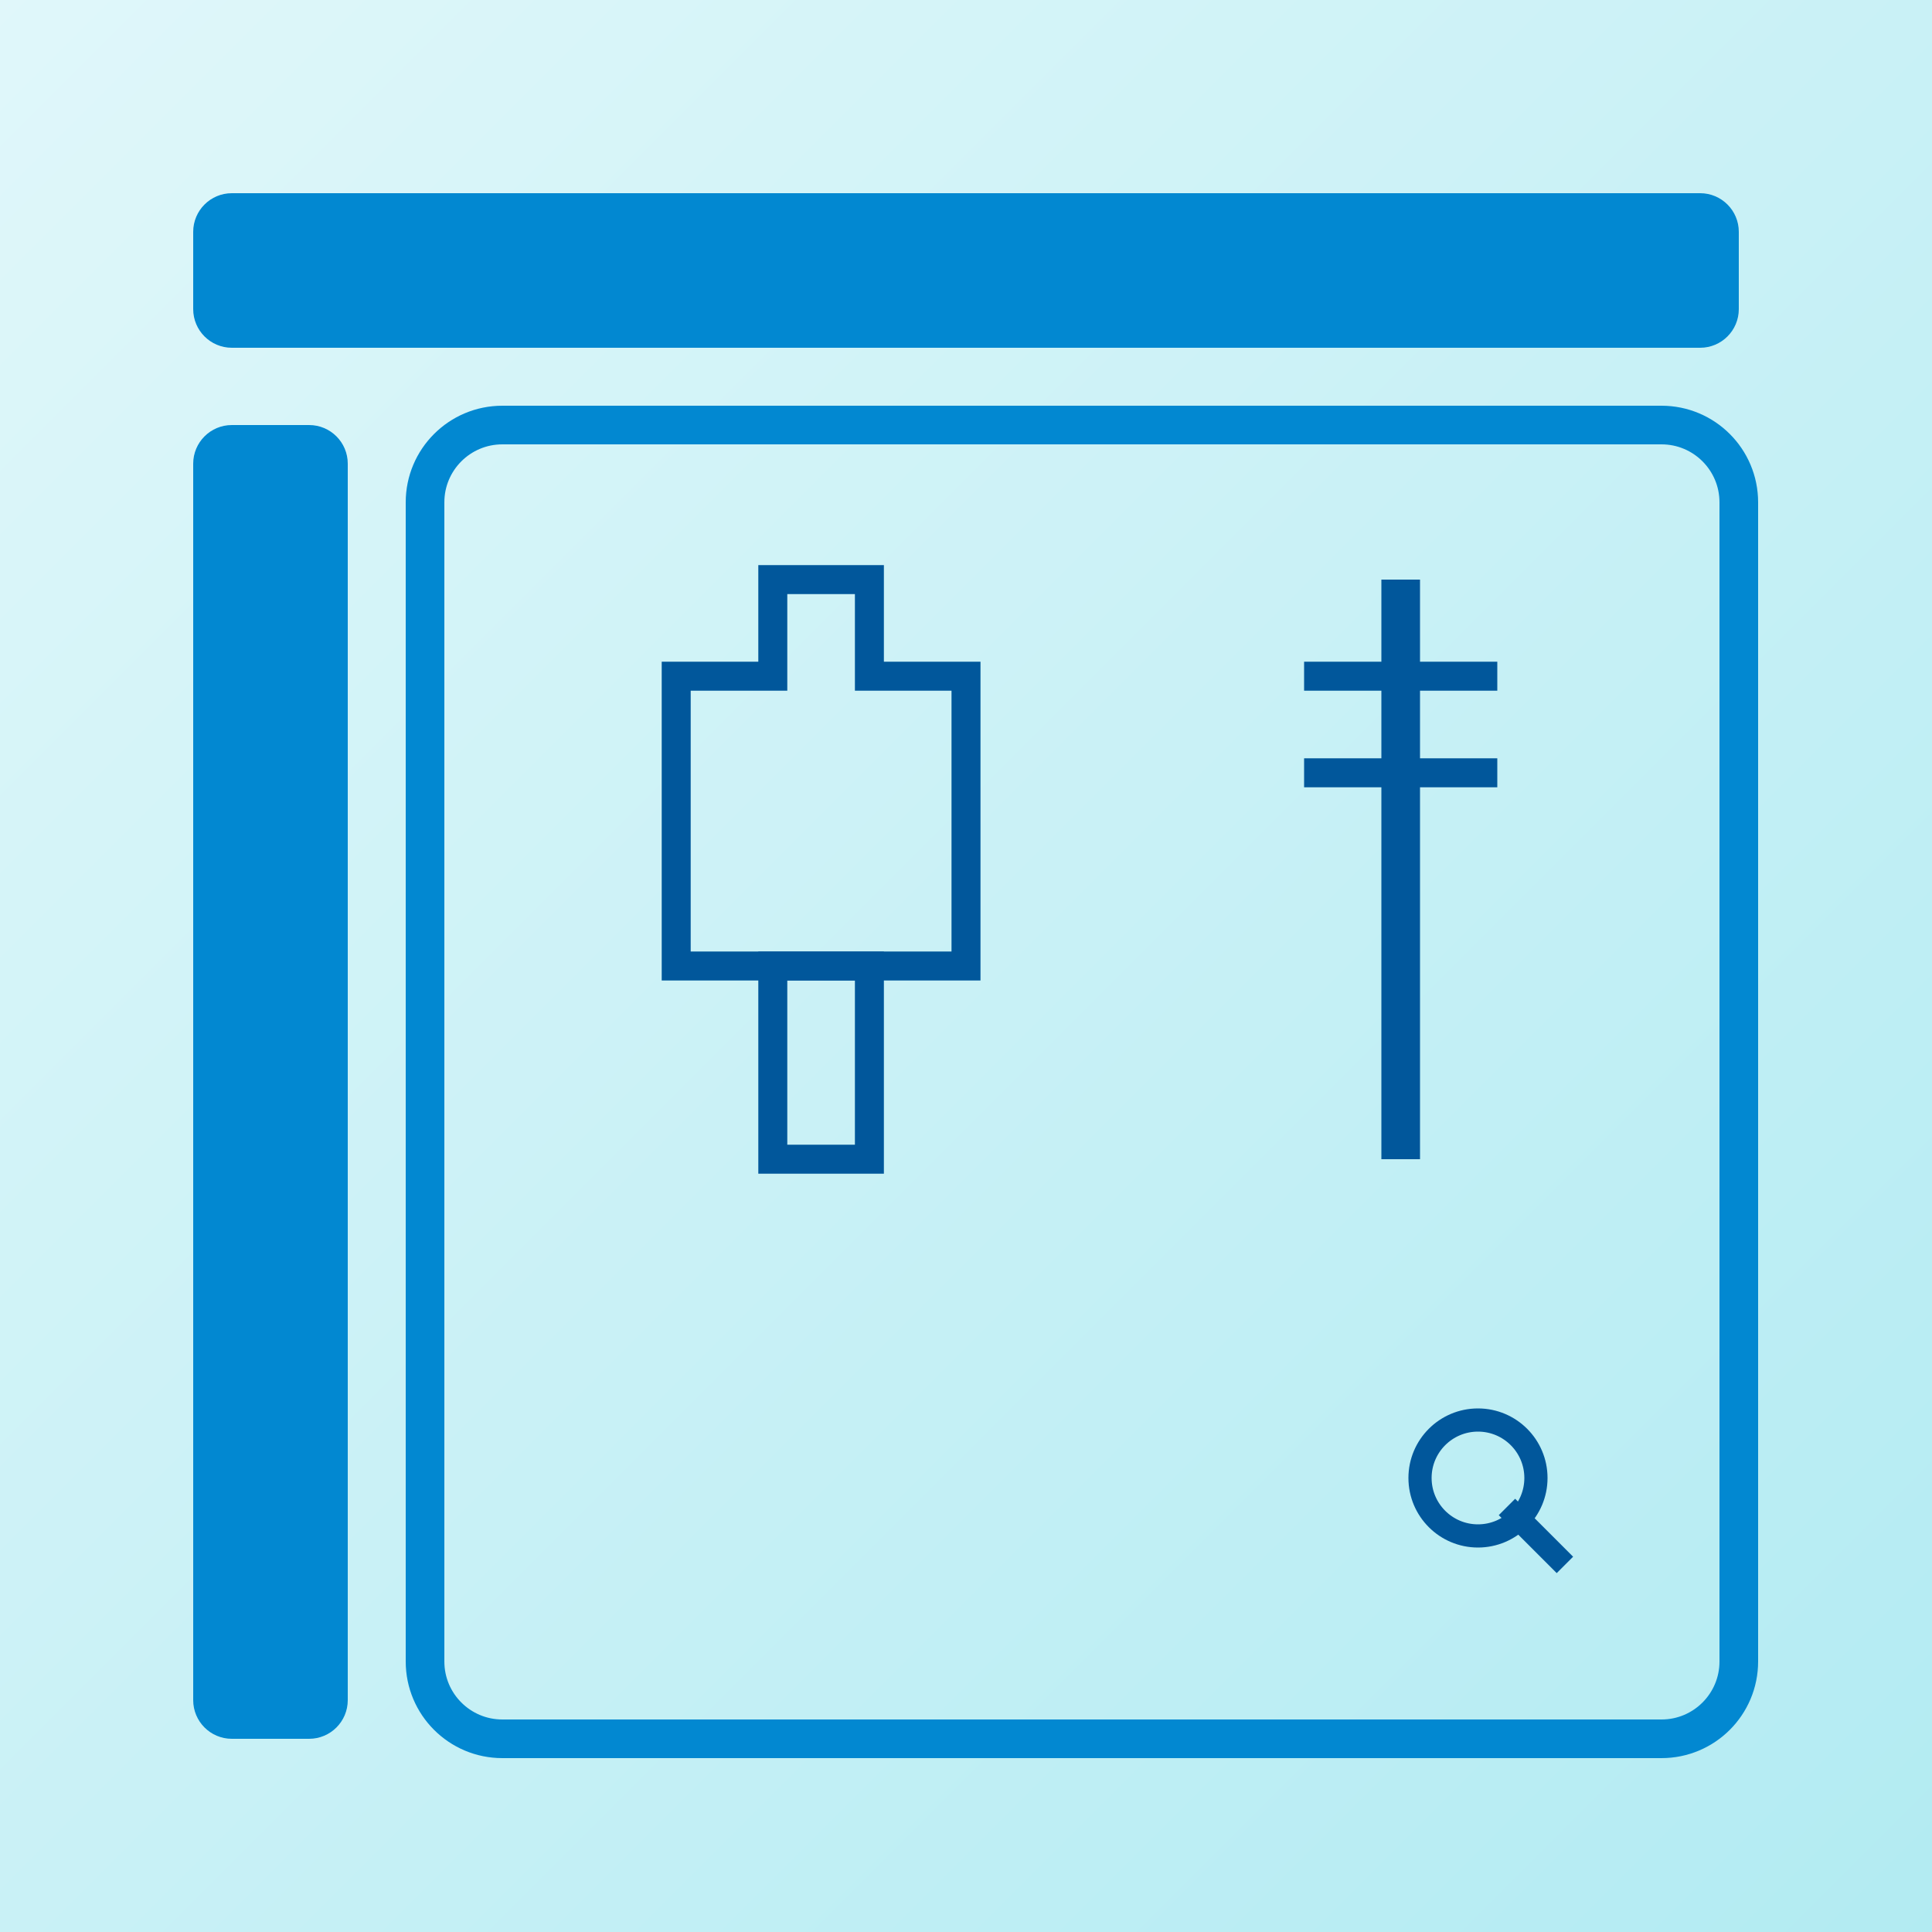
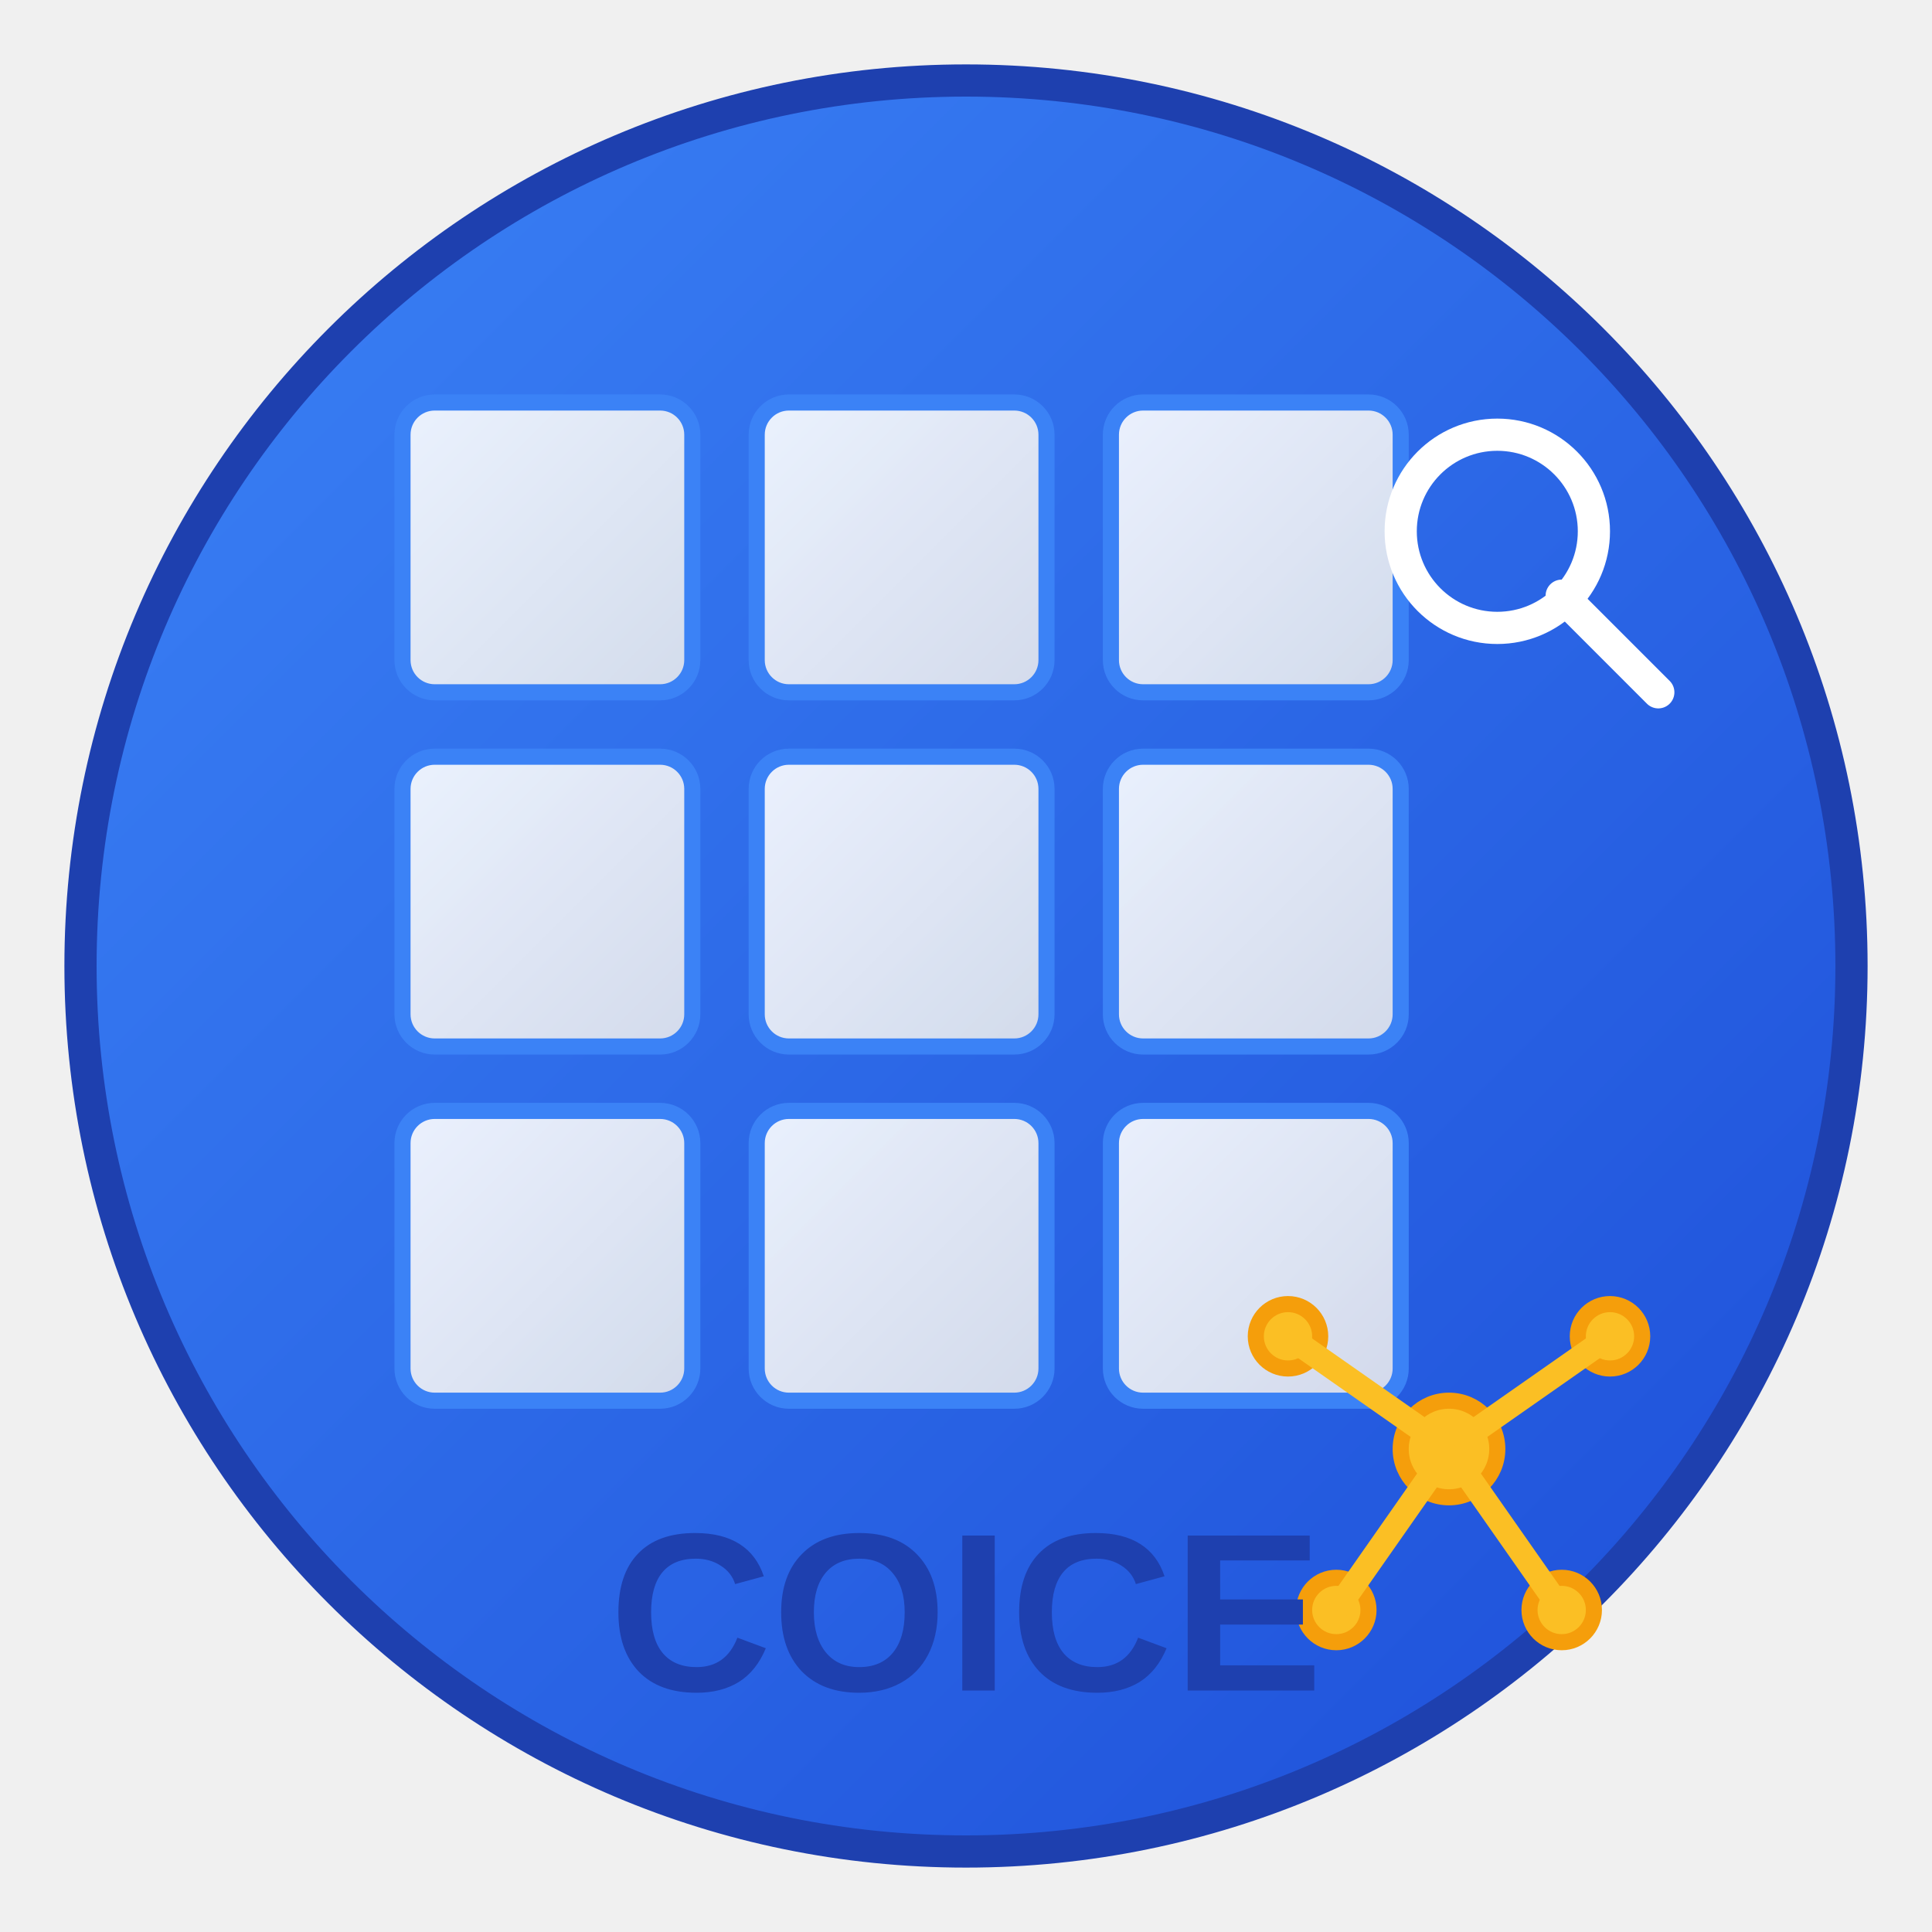
- <svg xmlns="http://www.w3.org/2000/svg" viewBox="0 0 100 100" width="100" height="100">
+ <svg xmlns="http://www.w3.org/2000/svg" viewBox="0 0 120 120" width="120" height="120">
  <defs>
-     <linearGradient id="grad" x1="0%" y1="0%" x2="100%" y2="100%">
-       <stop offset="0%" style="stop-color:#e0f7fa;stop-opacity:1" />
-       <stop offset="100%" style="stop-color:#b2ebf2;stop-opacity:1" />
+     <linearGradient id="bgGrad" x1="0%" y1="0%" x2="100%" y2="100%">
+       <stop offset="0%" style="stop-color:#3b82f6;stop-opacity:1" />
+       <stop offset="100%" style="stop-color:#1d4ed8;stop-opacity:1" />
+     </linearGradient>
+     <linearGradient id="imageGrad" x1="0%" y1="0%" x2="100%" y2="100%">
+       <stop offset="0%" style="stop-color:#ffffff;stop-opacity:0.9" />
+       <stop offset="100%" style="stop-color:#e5e7eb;stop-opacity:0.9" />
    </linearGradient>
  </defs>
-   <rect x="0" y="0" width="100" height="100" fill="url(#grad)" />
-   <rect x="10" y="10" width="80" height="8" rx="2" fill="#0288d1" />
-   <rect x="10" y="22" width="8" height="68" rx="2" fill="#0288d1" />
-   <rect x="22" y="22" width="68" height="68" rx="4" fill="none" stroke="#0288d1" stroke-width="2" />
-   <g transform="translate(30, 30) scale(0.5)">
-     <path d="M10,40 L10,10 L20,10 L20,0 L30,0 L30,10 L40,10 L40,40 Z" fill="none" stroke="#01579b" stroke-width="3" />
-     <rect x="20" y="40" width="10" height="20" fill="none" stroke="#01579b" stroke-width="3" />
+   <circle cx="60" cy="60" r="55" fill="url(#bgGrad)" stroke="#1e40af" stroke-width="2" />
+   <g transform="translate(25, 25)">
+     <rect x="0" y="0" width="18" height="18" rx="2" fill="url(#imageGrad)" stroke="#3b82f6" stroke-width="1" />
+     <rect x="22" y="0" width="18" height="18" rx="2" fill="url(#imageGrad)" stroke="#3b82f6" stroke-width="1" />
+     <rect x="44" y="0" width="18" height="18" rx="2" fill="url(#imageGrad)" stroke="#3b82f6" stroke-width="1" />
+     <rect x="0" y="22" width="18" height="18" rx="2" fill="url(#imageGrad)" stroke="#3b82f6" stroke-width="1" />
+     <rect x="22" y="22" width="18" height="18" rx="2" fill="url(#imageGrad)" stroke="#3b82f6" stroke-width="1" />
+     <rect x="44" y="22" width="18" height="18" rx="2" fill="url(#imageGrad)" stroke="#3b82f6" stroke-width="1" />
+     <rect x="0" y="44" width="18" height="18" rx="2" fill="url(#imageGrad)" stroke="#3b82f6" stroke-width="1" />
+     <rect x="22" y="44" width="18" height="18" rx="2" fill="url(#imageGrad)" stroke="#3b82f6" stroke-width="1" />
+     <rect x="44" y="44" width="18" height="18" rx="2" fill="url(#imageGrad)" stroke="#3b82f6" stroke-width="1" />
  </g>
-   <g transform="translate(60, 30) scale(0.5)">
-     <line x1="25" y1="0" x2="25" y2="60" stroke="#01579b" stroke-width="4" />
-     <line x1="15" y1="10" x2="35" y2="10" stroke="#01579b" stroke-width="3" />
-     <line x1="15" y1="20" x2="35" y2="20" stroke="#01579b" stroke-width="3" />
+   <g transform="translate(75, 75)">
+     <circle cx="15" cy="15" r="3" fill="#fbbf24" stroke="#f59e0b" stroke-width="1" />
+     <circle cx="5" cy="8" r="2" fill="#fbbf24" stroke="#f59e0b" stroke-width="1" />
+     <circle cx="25" cy="8" r="2" fill="#fbbf24" stroke="#f59e0b" stroke-width="1" />
+     <circle cx="8" cy="25" r="2" fill="#fbbf24" stroke="#f59e0b" stroke-width="1" />
+     <circle cx="22" cy="25" r="2" fill="#fbbf24" stroke="#f59e0b" stroke-width="1" />
+     <line x1="15" y1="15" x2="5" y2="8" stroke="#fbbf24" stroke-width="1.5" />
+     <line x1="15" y1="15" x2="25" y2="8" stroke="#fbbf24" stroke-width="1.5" />
+     <line x1="15" y1="15" x2="8" y2="25" stroke="#fbbf24" stroke-width="1.5" />
+     <line x1="15" y1="15" x2="22" y2="25" stroke="#fbbf24" stroke-width="1.5" />
  </g>
-   <g transform="translate(72, 72) scale(0.3)">
-     <circle cx="15" cy="15" r="10" fill="none" stroke="#01579b" stroke-width="4" />
-     <line x1="20" y1="20" x2="30" y2="30" stroke="#01579b" stroke-width="4" />
+   <g transform="translate(85, 25)">
+     <circle cx="8" cy="8" r="6" fill="none" stroke="#ffffff" stroke-width="2" />
+     <line x1="12" y1="12" x2="18" y2="18" stroke="#ffffff" stroke-width="2" stroke-linecap="round" />
  </g>
+   <text x="60" y="105" font-family="Arial, sans-serif" font-size="14" font-weight="bold" text-anchor="middle" fill="#1e40af">COICE</text>
</svg>
